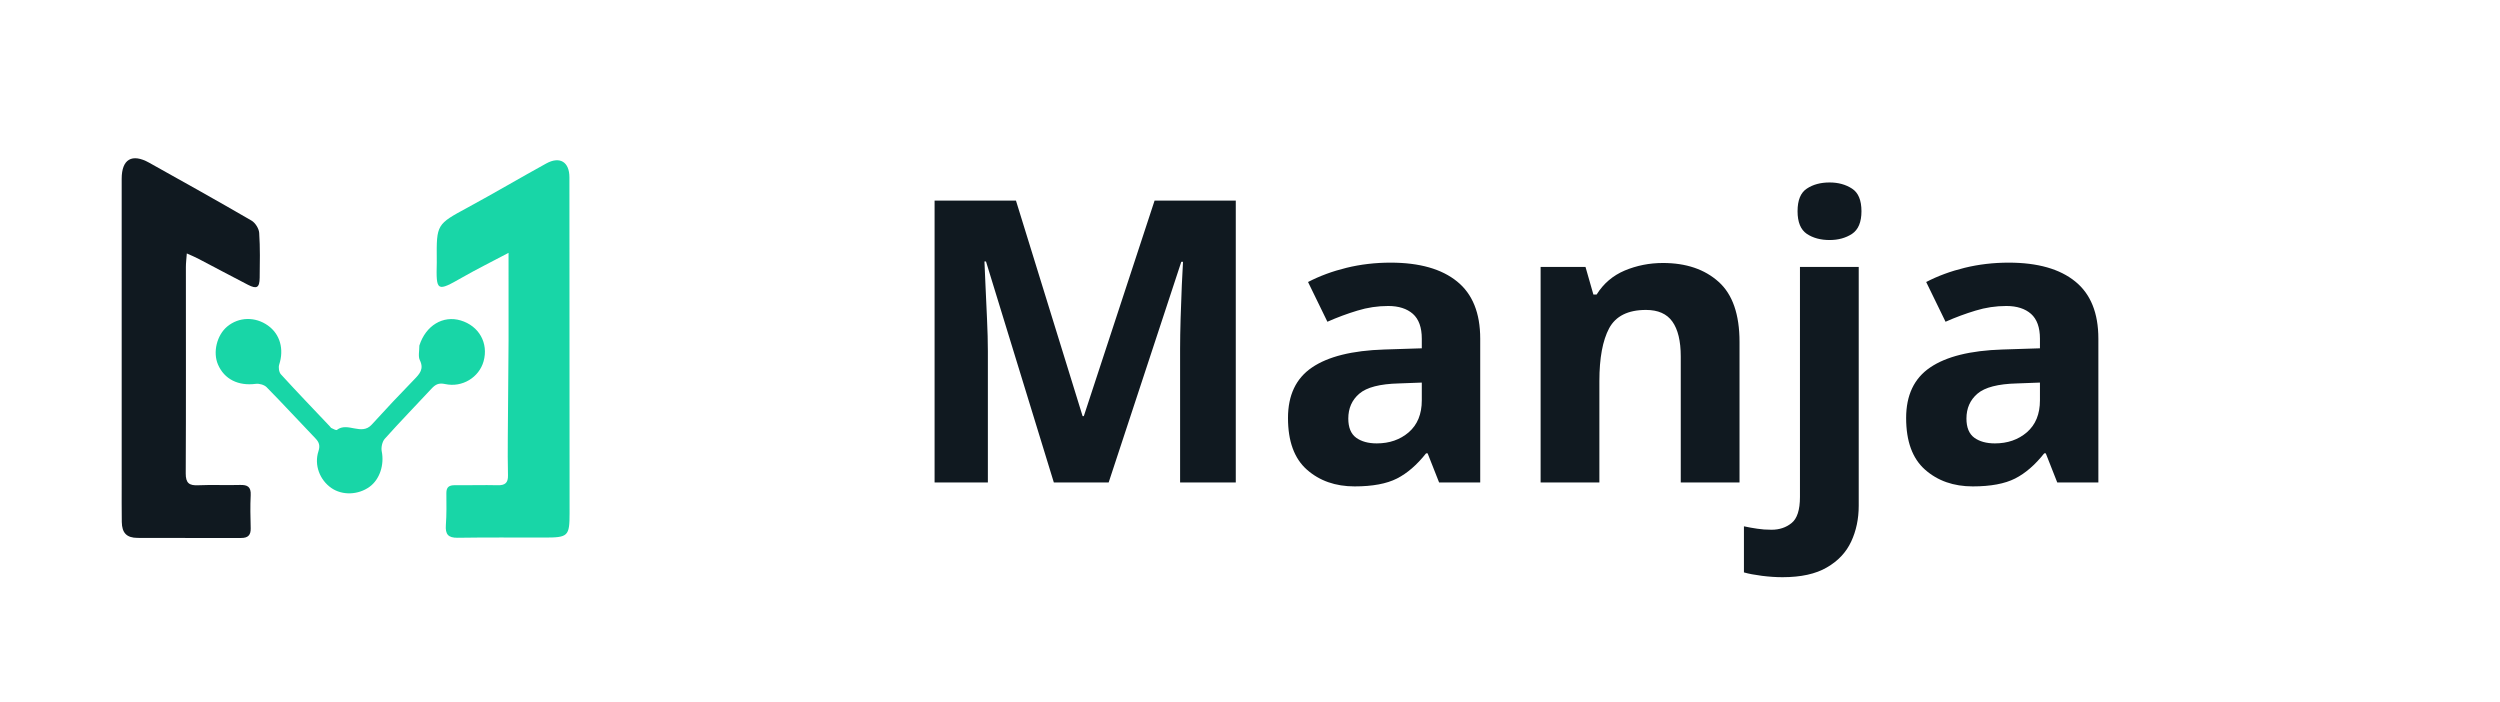
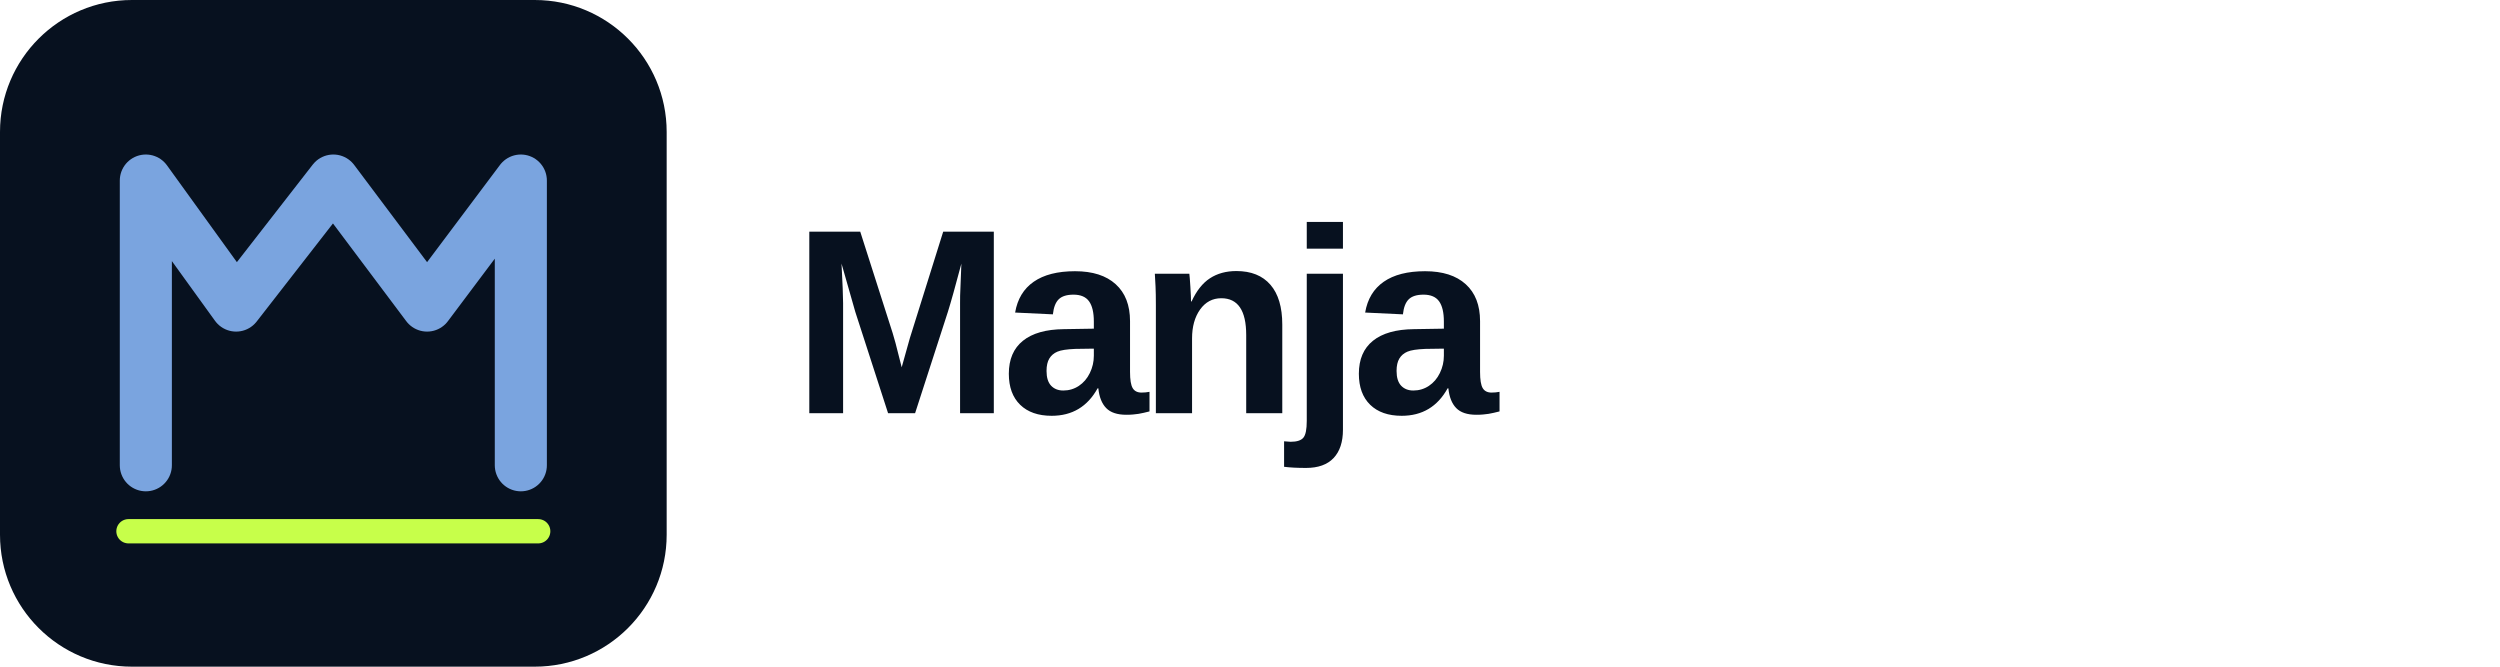
- <svg xmlns="http://www.w3.org/2000/svg" viewBox="0 0 228 64" role="img" aria-labelledby="title desc">
-   <g transform="matrix(.195122 0 0 .195122 -31.21952 -62.82928)">
-     <path fill="#101920" d="M216.878 548C216.877 500.189 216.874 452.877 216.875 405.566C216.875 396.432 221.669 393.564 229.717 398.049C245.717 406.967 261.708 415.907 277.548 425.104C279.317 426.132 281.009 428.825 281.146 430.852C281.614 437.819 281.463 444.835 281.372 451.83C281.312 456.459 280.018 457.228 275.931 455.125C268.083 451.086 260.307 446.908 252.485 442.819C251.063 442.075 249.564 441.477 247.315 440.455C247.133 443.038 246.884 444.924 246.883 446.81C246.872 478.962 246.972 511.113 246.813 543.264C246.791 547.828 248.43 549.002 252.663 548.812C259.147 548.519 265.658 548.867 272.149 548.669C275.696 548.561 277.375 549.539 277.177 553.435C276.914 558.585 277.051 563.762 277.176 568.924C277.252 572.102 275.925 573.455 272.739 573.446C256.58 573.402 240.421 573.509 224.262 573.414C219.165 573.383 217.007 571.063 216.924 565.992C216.827 560.162 216.886 554.331 216.878 548Z" />
-     <path fill="#18d6a7" d="M397.7 481.28C397.695 467.744 397.695 454.677 397.695 440.181C389.575 444.475 382.79 447.84 376.222 451.585C364.11 458.493 363.801 458.438 364.152 444.564C364.161 444.231 364.145 443.898 364.143 443.565C363.999 426.734 364.073 426.87 378.694 418.947C390.993 412.282 403.048 405.167 415.302 398.417C421.655 394.917 426.14 397.657 426.146 404.866C426.194 457.185 426.231 509.504 426.22 561.823C426.218 572.691 425.539 573.251 414.424 573.256C400.927 573.262 387.429 573.141 373.936 573.354C369.426 573.425 368.087 571.688 368.401 567.405C368.765 562.443 368.673 557.441 368.633 552.457C368.61 549.573 370.023 548.755 372.67 548.784C379.334 548.857 386.003 548.629 392.662 548.797C396.099 548.884 397.517 547.635 397.432 544.19C397.287 538.37 397.307 532.545 397.344 526.723C397.439 511.732 397.582 496.741 397.7 481.28Z" />
-     <path fill="#18d6a7" d="M356.005 483.527C359.002 474.096 367.09 469.328 375.289 471.766C383.891 474.325 388.406 482.367 386.022 490.885C383.937 498.337 376.099 503.267 368.04 501.503C364.997 500.837 363.467 501.739 361.653 503.695C354.407 511.507 346.954 519.132 339.858 527.075C338.64 528.438 338.056 531.162 338.428 533.005C339.671 539.164 337.536 546.066 332.704 549.548C327.371 553.39 319.973 553.618 314.881 550.096C309.46 546.345 306.749 539.34 308.837 532.929C309.711 530.246 309.158 528.689 307.375 526.835C299.76 518.913 292.332 510.81 284.625 502.98C283.507 501.844 281.164 501.196 279.53 501.41C271.407 502.47 264.872 499.289 261.892 492.399C259.406 486.649 261.338 478.674 266.201 474.618C271.608 470.108 279.259 469.913 285.21 474.134C290.928 478.19 292.828 485.218 290.501 492.398C290.07 493.727 290.394 495.974 291.291 496.956C298.809 505.193 306.543 513.234 314.211 521.335C314.44 521.576 314.605 521.944 314.881 522.062C315.745 522.432 317.072 523.253 317.473 522.94C322.458 519.054 328.92 525.783 333.735 520.479C340.226 513.33 346.857 506.303 353.588 499.38C356.16 496.734 358.253 494.481 356.238 490.358C355.377 488.597 356.004 486.108 356.005 483.527Z" />
-   </g>
-   <text x="82" y="44" fill="#101920" font-family="Avenir Next, ui-sans-serif, system-ui, sans-serif" font-size="36" font-weight="850" letter-spacing="0">Manja</text>
+ <svg xmlns="http://www.w3.org/2000/svg" viewBox="0 0 720 192" role="img" aria-labelledby="title desc">
+   <rect width="192" height="192" rx="38" fill="#07111f" />
+   <path d="M42 134V52l26 36 28-36 27 36 27-36v82" fill="none" stroke="#7aa4df" stroke-width="15" stroke-linecap="round" stroke-linejoin="round" />
+   <path d="M37 153h118" stroke="#c7ff4a" stroke-width="7" stroke-linecap="round" />
+   <text x="228" y="119" fill="#07111f" font-family="Instrument Sans, Arial, sans-serif" font-size="76" font-weight="750" letter-spacing="-3">Manja</text>
</svg>
